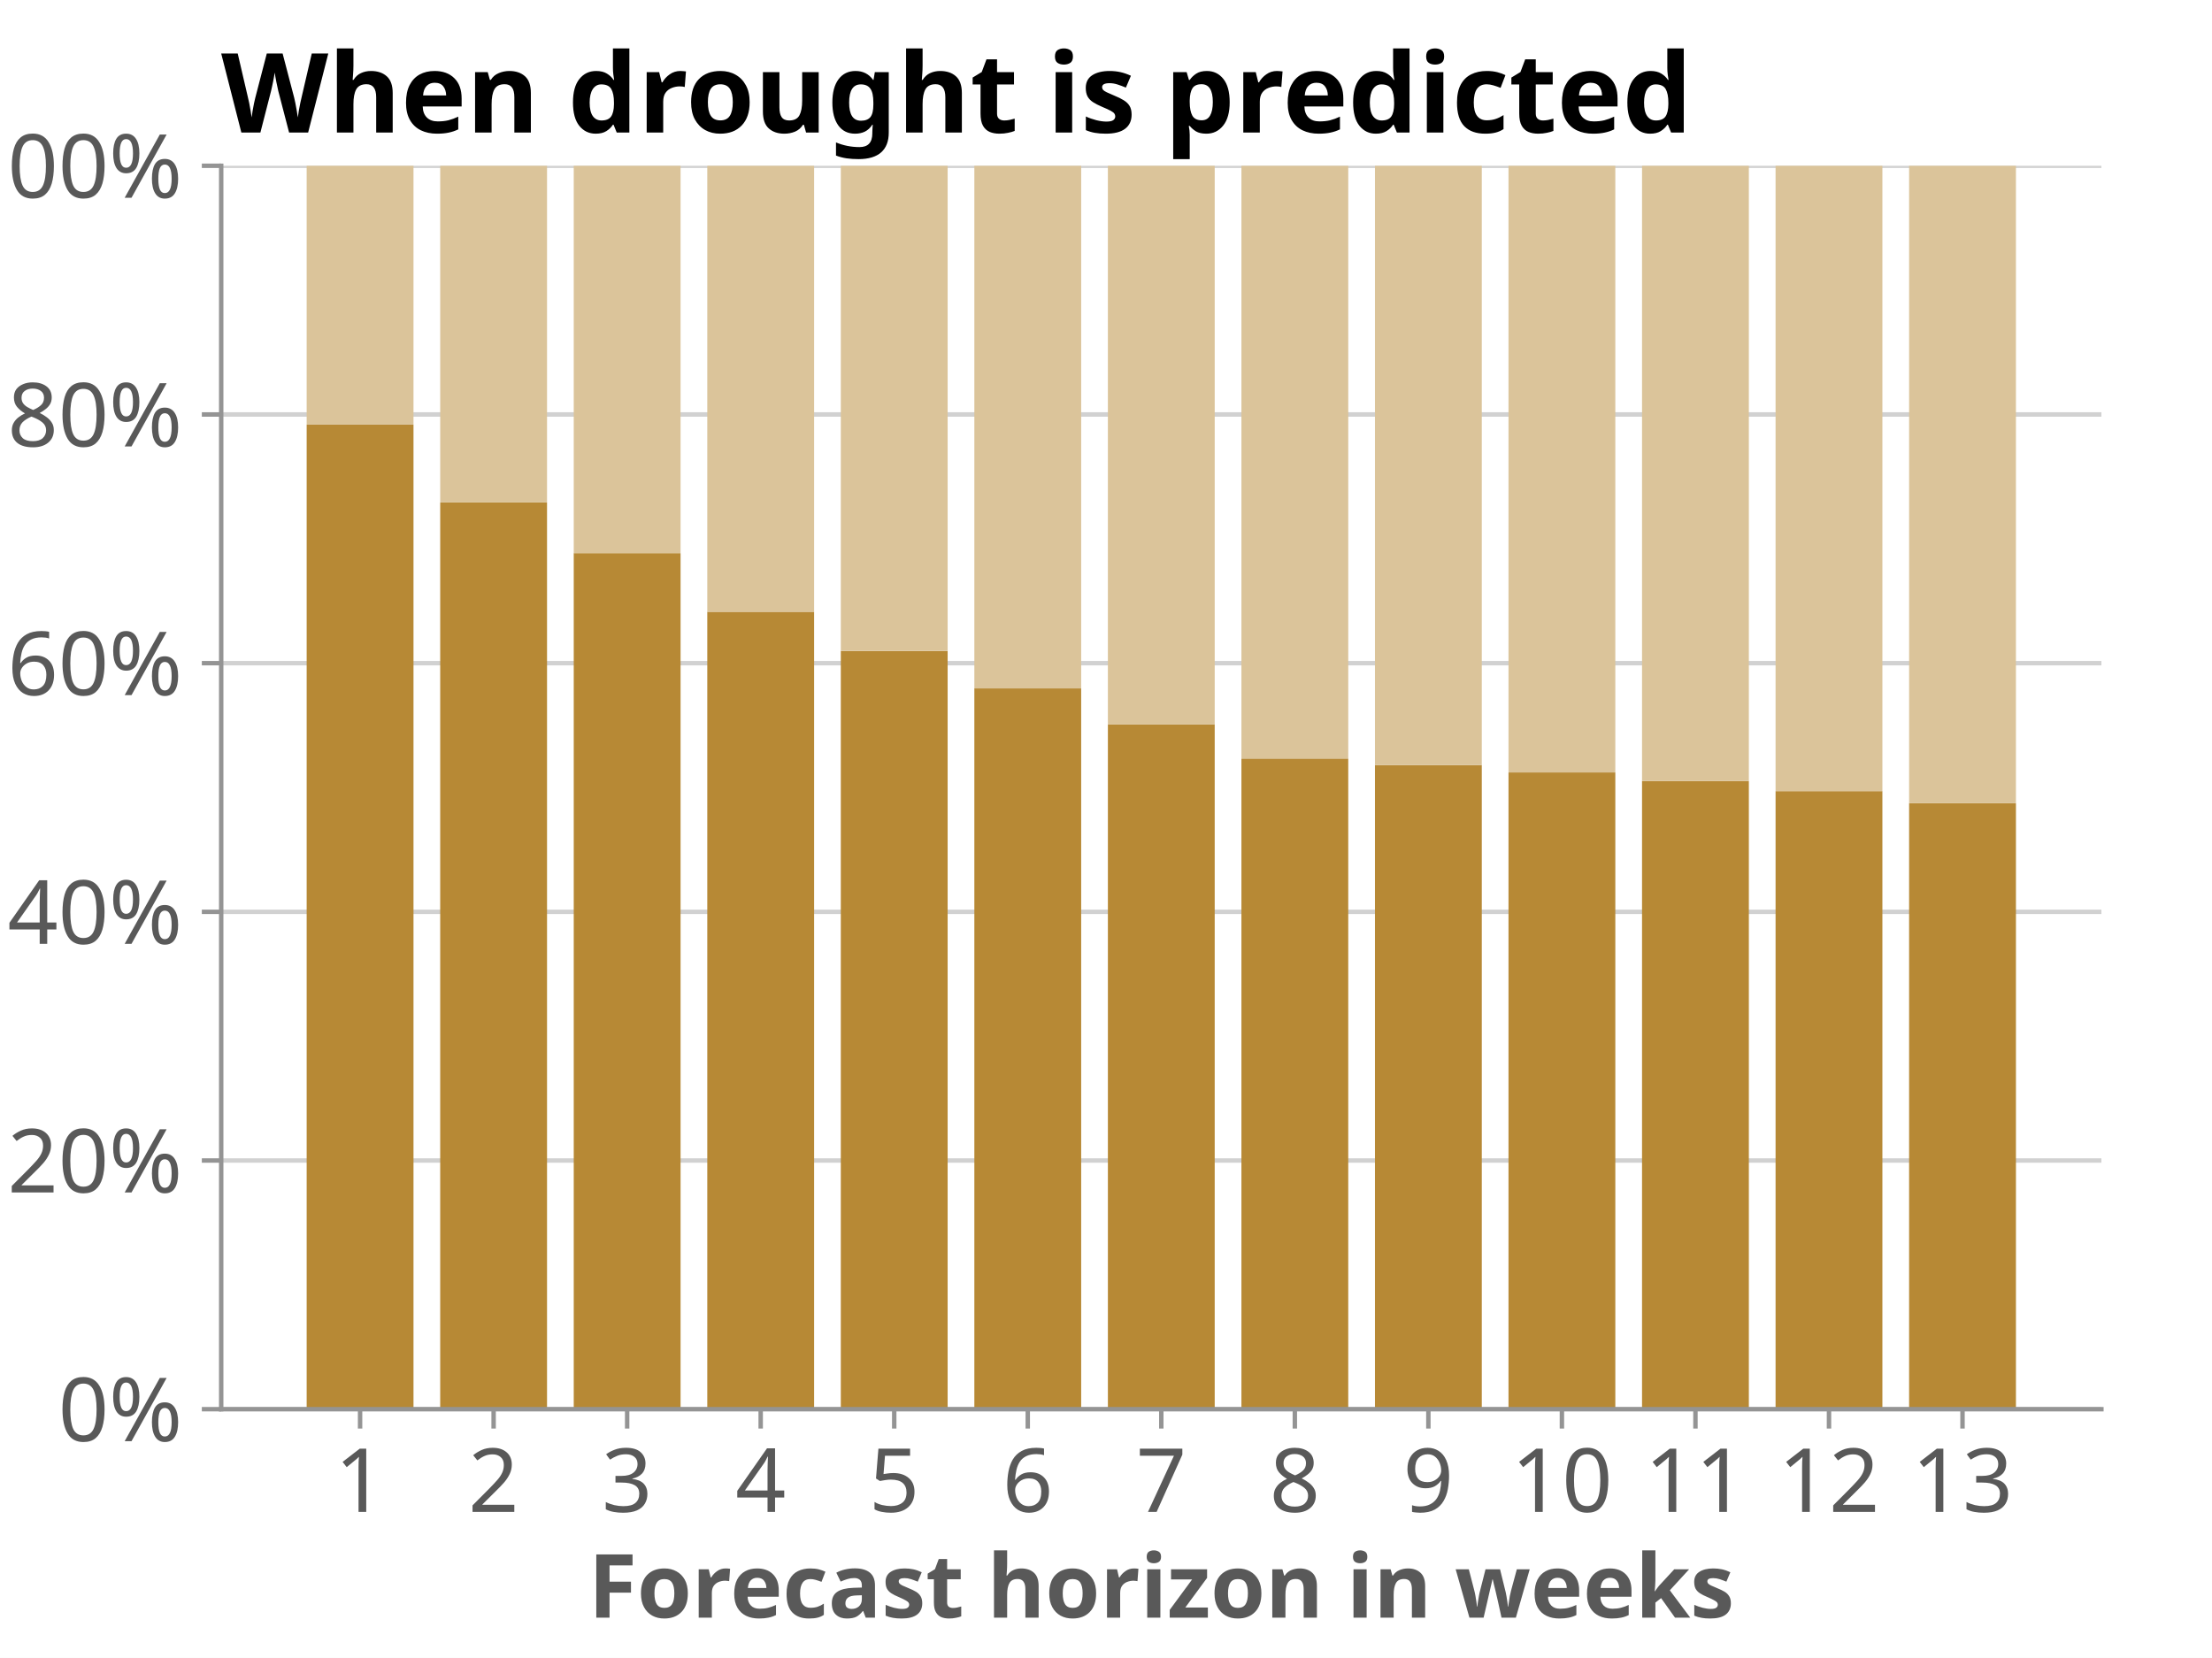
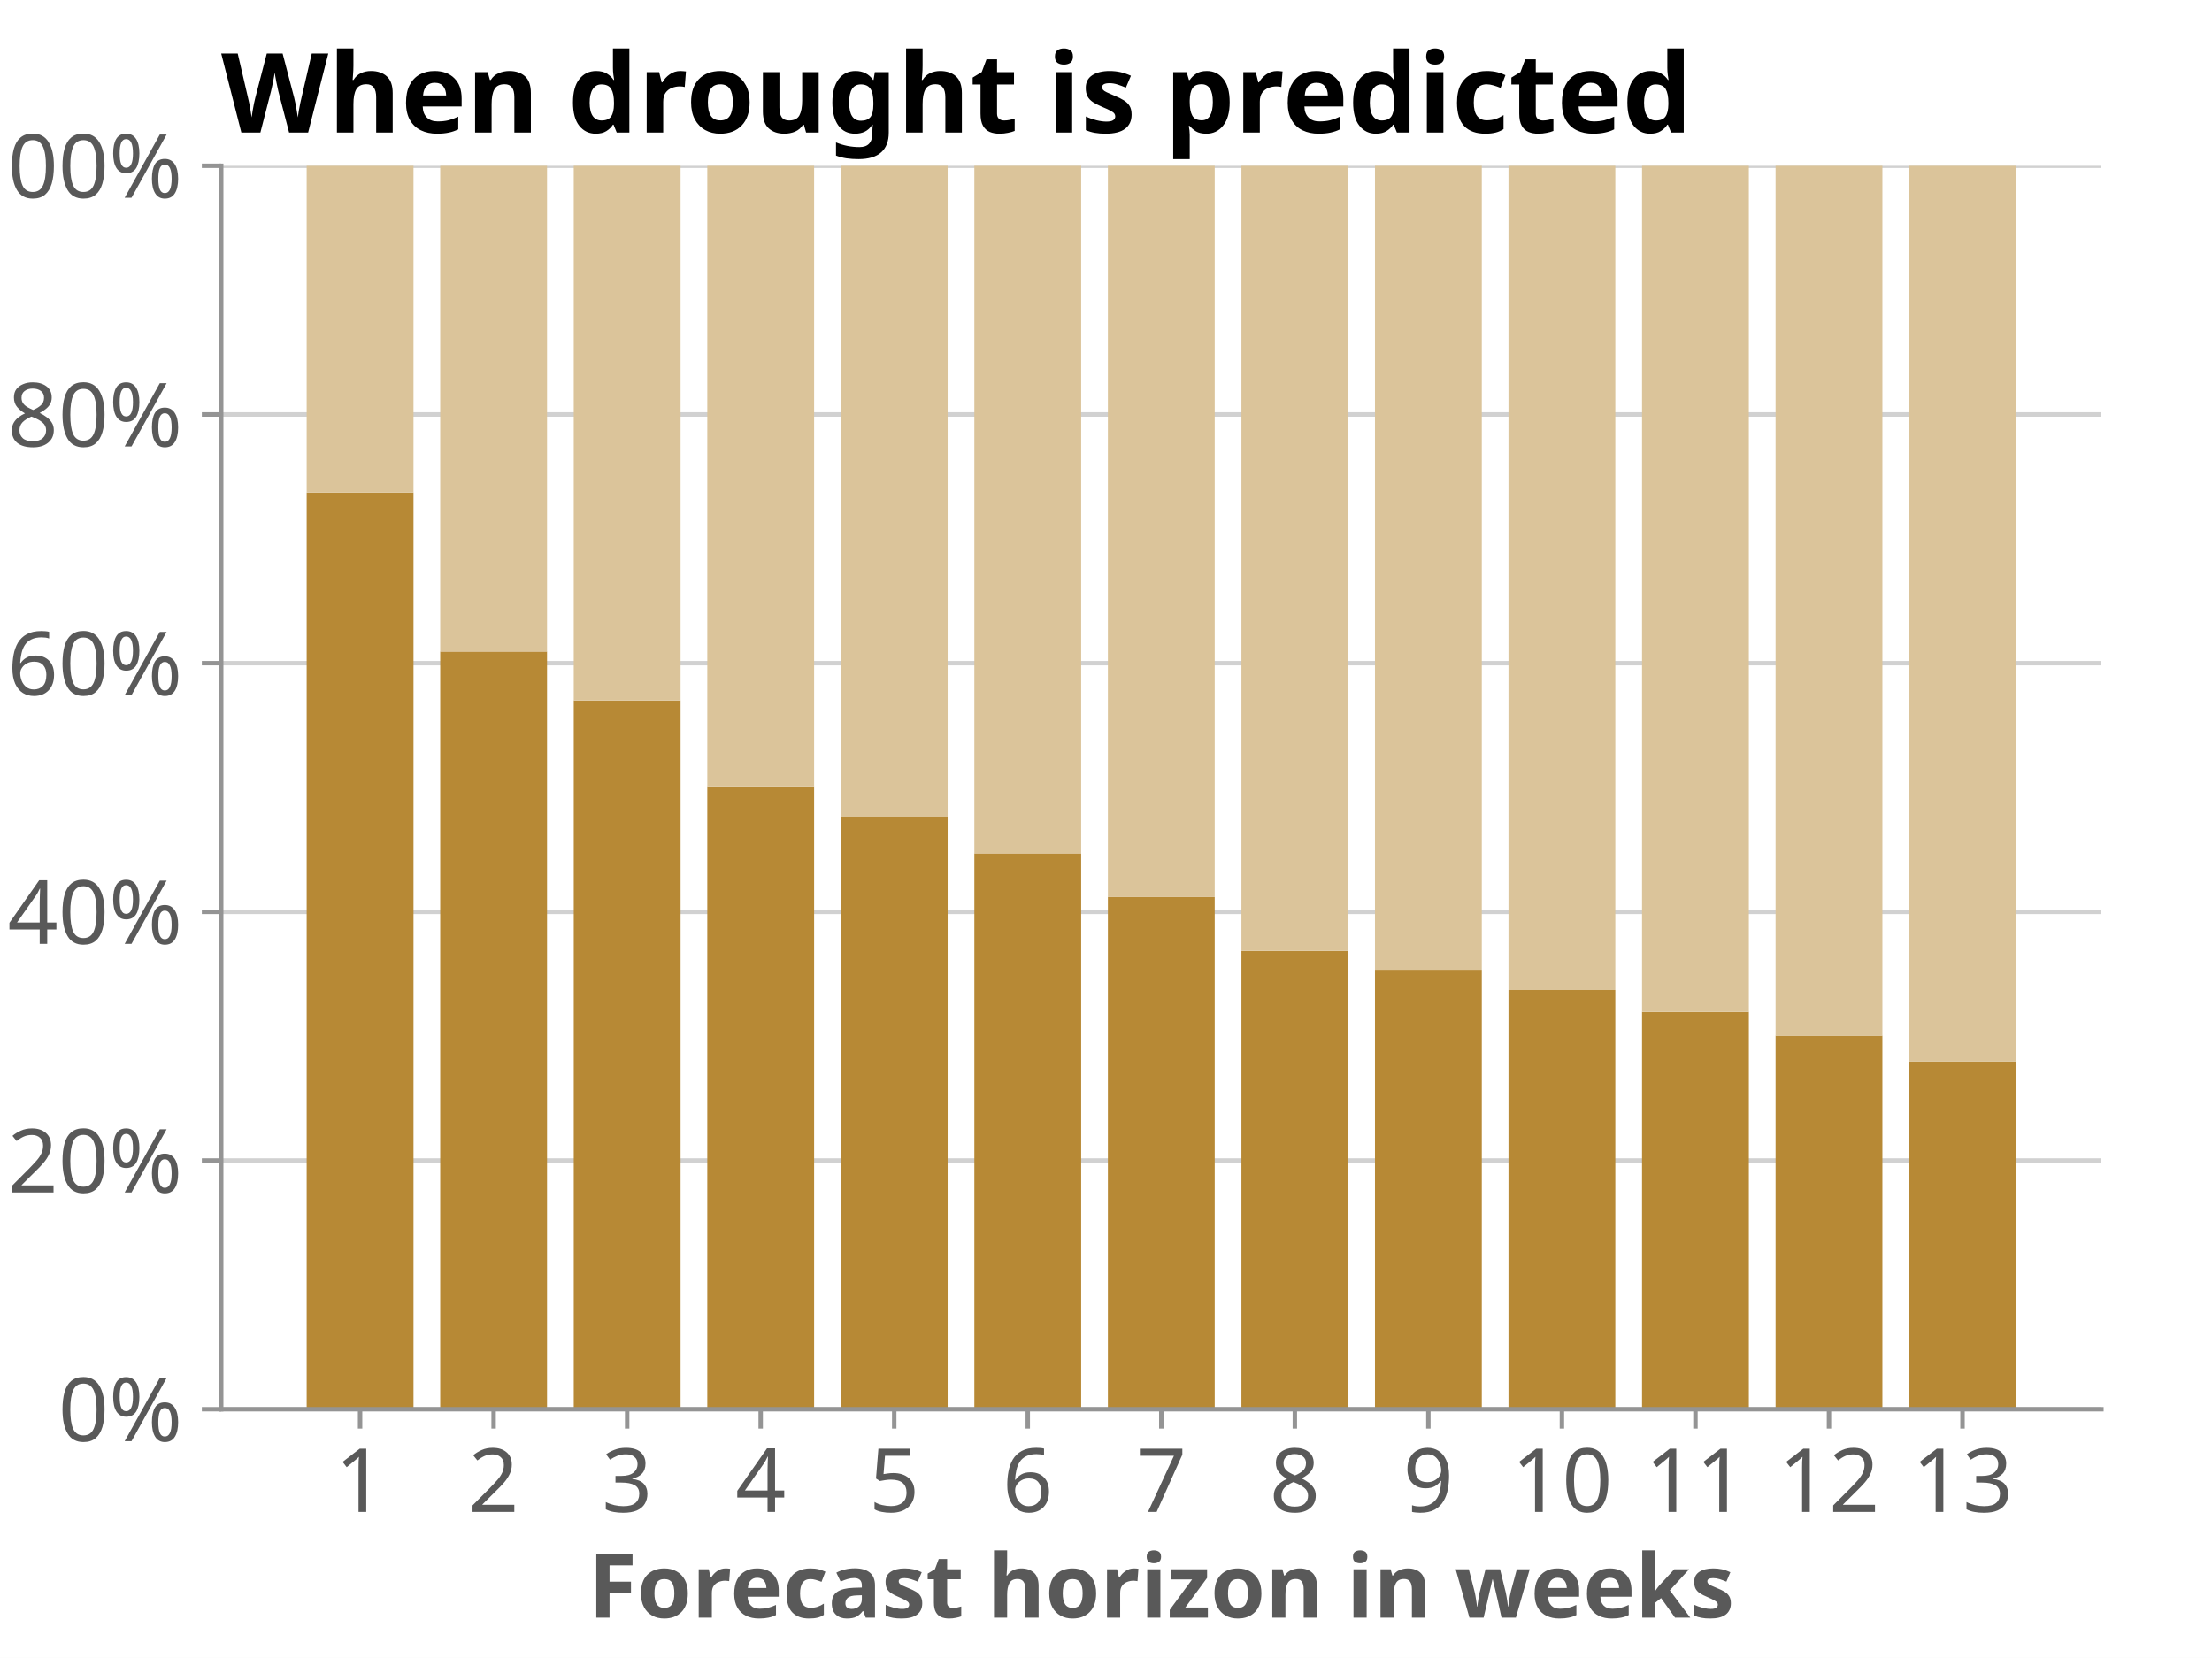
<svg xmlns="http://www.w3.org/2000/svg" xmlns:xlink="http://www.w3.org/1999/xlink" width="399.6px" height="299.52px" viewBox="0 0 399.6 299.52" version="1.1">
  <defs>
    <style type="text/css">*{stroke-linejoin: round; stroke-linecap: butt}</style>
  </defs>
  <g id="figure-forecast_truefalse_summary-yd">
    <g id="patch_1">
      <path d="M 0 299.52  L 399.6 299.52  L 399.6 0  L 0 0  z " style="fill: #ffffff" />
    </g>
    <g id="axis-forecast_truefalse_summary-yd">
      <g id="patch_2">
        <path d="M 39.96 254.592  L 379.62 254.592  L 379.62 29.952  L 39.96 29.952  z " style="fill: #ffffff" />
      </g>
      <g id="matplotlib.axis_1">
        <g id="xtick_1">
          <g id="line2d_1">
            <defs>
-               <path id="m1c7489df50" d="M 0 0  L 0 3.5  " style="stroke: #949494; stroke-width: 0.8" />
+               <path id="m234bac9515" d="M 0 0  L 0 3.5  " style="stroke: #949494; stroke-width: 0.8" />
            </defs>
            <g>
-               <use xlink:href="#m1c7489df50" x="65.049" y="254.592" style="fill: #949494; stroke: #949494; stroke-width: 0.8" />
+               <use xlink:href="#m234bac9515" x="65.049" y="254.592" style="fill: #949494; stroke: #949494; stroke-width: 0.8" />
            </g>
          </g>
          <g id="text_1">
            <text style="font-weight: 300; font-size: 16px; font-family: 'Source Sans 3', sans-serif; text-anchor: middle; fill: #595959" x="65.049" y="273.144" transform="rotate(-0 65.04852 273.1445)">1</text>
          </g>
        </g>
        <g id="xtick_2">
          <g id="line2d_2">
            <g>
-               <use xlink:href="#m1c7489df50" x="89.172" y="254.592" style="fill: #949494; stroke: #949494; stroke-width: 0.8" />
+               <use xlink:href="#m234bac9515" x="89.172" y="254.592" style="fill: #949494; stroke: #949494; stroke-width: 0.8" />
            </g>
          </g>
          <g id="text_2">
            <text style="font-weight: 300; font-size: 16px; font-family: 'Source Sans 3', sans-serif; text-anchor: middle; fill: #595959" x="89.172" y="273.144" transform="rotate(-0 89.1721 273.1445)">2</text>
          </g>
        </g>
        <g id="xtick_3">
          <g id="line2d_3">
            <g>
-               <use xlink:href="#m1c7489df50" x="113.296" y="254.592" style="fill: #949494; stroke: #949494; stroke-width: 0.8" />
+               <use xlink:href="#m234bac9515" x="113.296" y="254.592" style="fill: #949494; stroke: #949494; stroke-width: 0.8" />
            </g>
          </g>
          <g id="text_3">
            <text style="font-weight: 300; font-size: 16px; font-family: 'Source Sans 3', sans-serif; text-anchor: middle; fill: #595959" x="113.296" y="273.144" transform="rotate(-0 113.2957 273.1445)">3</text>
          </g>
        </g>
        <g id="xtick_4">
          <g id="line2d_4">
            <g>
-               <use xlink:href="#m1c7489df50" x="137.419" y="254.592" style="fill: #949494; stroke: #949494; stroke-width: 0.8" />
+               <use xlink:href="#m234bac9515" x="137.419" y="254.592" style="fill: #949494; stroke: #949494; stroke-width: 0.8" />
            </g>
          </g>
          <g id="text_4">
            <text style="font-weight: 300; font-size: 16px; font-family: 'Source Sans 3', sans-serif; text-anchor: middle; fill: #595959" x="137.419" y="273.144" transform="rotate(-0 137.4193 273.1445)">4</text>
          </g>
        </g>
        <g id="xtick_5">
          <g id="line2d_5">
            <g>
-               <use xlink:href="#m1c7489df50" x="161.543" y="254.592" style="fill: #949494; stroke: #949494; stroke-width: 0.8" />
+               <use xlink:href="#m234bac9515" x="161.543" y="254.592" style="fill: #949494; stroke: #949494; stroke-width: 0.8" />
            </g>
          </g>
          <g id="text_5">
            <text style="font-weight: 300; font-size: 16px; font-family: 'Source Sans 3', sans-serif; text-anchor: middle; fill: #595959" x="161.543" y="273.144" transform="rotate(-0 161.5428 273.1445)">5</text>
          </g>
        </g>
        <g id="xtick_6">
          <g id="line2d_6">
            <g>
-               <use xlink:href="#m1c7489df50" x="185.666" y="254.592" style="fill: #949494; stroke: #949494; stroke-width: 0.8" />
+               <use xlink:href="#m234bac9515" x="185.666" y="254.592" style="fill: #949494; stroke: #949494; stroke-width: 0.8" />
            </g>
          </g>
          <g id="text_6">
            <text style="font-weight: 300; font-size: 16px; font-family: 'Source Sans 3', sans-serif; text-anchor: middle; fill: #595959" x="185.666" y="273.144" transform="rotate(-0 185.6664 273.1445)">6</text>
          </g>
        </g>
        <g id="xtick_7">
          <g id="line2d_7">
            <g>
-               <use xlink:href="#m1c7489df50" x="209.79" y="254.592" style="fill: #949494; stroke: #949494; stroke-width: 0.8" />
+               <use xlink:href="#m234bac9515" x="209.79" y="254.592" style="fill: #949494; stroke: #949494; stroke-width: 0.8" />
            </g>
          </g>
          <g id="text_7">
            <text style="font-weight: 300; font-size: 16px; font-family: 'Source Sans 3', sans-serif; text-anchor: middle; fill: #595959" x="209.79" y="273.144" transform="rotate(-0 209.79 273.1445)">7</text>
          </g>
        </g>
        <g id="xtick_8">
          <g id="line2d_8">
            <g>
-               <use xlink:href="#m1c7489df50" x="233.914" y="254.592" style="fill: #949494; stroke: #949494; stroke-width: 0.8" />
+               <use xlink:href="#m234bac9515" x="233.914" y="254.592" style="fill: #949494; stroke: #949494; stroke-width: 0.8" />
            </g>
          </g>
          <g id="text_8">
            <text style="font-weight: 300; font-size: 16px; font-family: 'Source Sans 3', sans-serif; text-anchor: middle; fill: #595959" x="233.914" y="273.144" transform="rotate(-0 233.9136 273.1445)">8</text>
          </g>
        </g>
        <g id="xtick_9">
          <g id="line2d_9">
            <g>
-               <use xlink:href="#m1c7489df50" x="258.037" y="254.592" style="fill: #949494; stroke: #949494; stroke-width: 0.8" />
+               <use xlink:href="#m234bac9515" x="258.037" y="254.592" style="fill: #949494; stroke: #949494; stroke-width: 0.8" />
            </g>
          </g>
          <g id="text_9">
            <text style="font-weight: 300; font-size: 16px; font-family: 'Source Sans 3', sans-serif; text-anchor: middle; fill: #595959" x="258.037" y="273.144" transform="rotate(-0 258.0372 273.1445)">9</text>
          </g>
        </g>
        <g id="xtick_10">
          <g id="line2d_10">
            <g>
-               <use xlink:href="#m1c7489df50" x="282.161" y="254.592" style="fill: #949494; stroke: #949494; stroke-width: 0.8" />
+               <use xlink:href="#m234bac9515" x="282.161" y="254.592" style="fill: #949494; stroke: #949494; stroke-width: 0.8" />
            </g>
          </g>
          <g id="text_10">
            <text style="font-weight: 300; font-size: 16px; font-family: 'Source Sans 3', sans-serif; text-anchor: middle; fill: #595959" x="282.161" y="273.144" transform="rotate(-0 282.1607 273.1445)">10</text>
          </g>
        </g>
        <g id="xtick_11">
          <g id="line2d_11">
            <g>
-               <use xlink:href="#m1c7489df50" x="306.284" y="254.592" style="fill: #949494; stroke: #949494; stroke-width: 0.8" />
+               <use xlink:href="#m234bac9515" x="306.284" y="254.592" style="fill: #949494; stroke: #949494; stroke-width: 0.8" />
            </g>
          </g>
          <g id="text_11">
            <text style="font-weight: 300; font-size: 16px; font-family: 'Source Sans 3', sans-serif; text-anchor: middle; fill: #595959" x="306.284" y="273.144" transform="rotate(-0 306.2843 273.1445)">11</text>
          </g>
        </g>
        <g id="xtick_12">
          <g id="line2d_12">
            <g>
-               <use xlink:href="#m1c7489df50" x="330.408" y="254.592" style="fill: #949494; stroke: #949494; stroke-width: 0.8" />
+               <use xlink:href="#m234bac9515" x="330.408" y="254.592" style="fill: #949494; stroke: #949494; stroke-width: 0.8" />
            </g>
          </g>
          <g id="text_12">
            <text style="font-weight: 300; font-size: 16px; font-family: 'Source Sans 3', sans-serif; text-anchor: middle; fill: #595959" x="330.408" y="273.144" transform="rotate(-0 330.4079 273.1445)">12</text>
          </g>
        </g>
        <g id="xtick_13">
          <g id="line2d_13">
            <g>
-               <use xlink:href="#m1c7489df50" x="354.531" y="254.592" style="fill: #949494; stroke: #949494; stroke-width: 0.8" />
+               <use xlink:href="#m234bac9515" x="354.531" y="254.592" style="fill: #949494; stroke: #949494; stroke-width: 0.8" />
            </g>
          </g>
          <g id="text_13">
            <text style="font-weight: 300; font-size: 16px; font-family: 'Source Sans 3', sans-serif; text-anchor: middle; fill: #595959" x="354.531" y="273.144" transform="rotate(-0 354.5315 273.1445)">13</text>
          </g>
        </g>
        <g id="text_14">
          <text style="font-weight: 600; font-size: 16px; font-family: 'Source Sans 3', sans-serif; text-anchor: middle; fill: #595959" x="209.79" y="292.25" transform="rotate(-0 209.79 292.2495)">Forecast horizon in weeks</text>
        </g>
      </g>
      <g id="matplotlib.axis_2">
        <g id="ytick_1">
          <g id="line2d_14">
-             <path d="M 39.96 254.592  L 379.62 254.592  " clip-path="url(#p7ad79c8012)" style="fill: none; stroke: #d1d1d1; stroke-width: 0.8; stroke-linecap: square" />
+             <path d="M 39.96 254.592  L 379.62 254.592  " clip-path="url(#p92af7f5499)" style="fill: none; stroke: #d1d1d1; stroke-width: 0.8; stroke-linecap: square" />
          </g>
          <g id="line2d_15">
            <defs>
-               <path id="m4a73ee53fa" d="M 0 0  L -3.5 0  " style="stroke: #949494; stroke-width: 0.8" />
+               <path id="m27cdcd1211" d="M 0 0  L -3.5 0  " style="stroke: #949494; stroke-width: 0.8" />
            </defs>
            <g>
-               <use xlink:href="#m4a73ee53fa" x="39.96" y="254.592" style="fill: #949494; stroke: #949494; stroke-width: 0.8" />
+               <use xlink:href="#m27cdcd1211" x="39.96" y="254.592" style="fill: #949494; stroke: #949494; stroke-width: 0.8" />
            </g>
          </g>
          <g id="text_15">
            <text style="font-weight: 300; font-size: 16px; font-family: 'Source Sans 3', sans-serif; text-anchor: end; fill: #595959" x="32.96" y="260.368" transform="rotate(-0 32.96 260.3682)">0%</text>
          </g>
        </g>
        <g id="ytick_2">
          <g id="line2d_16">
-             <path d="M 39.96 209.664  L 379.62 209.664  " clip-path="url(#p7ad79c8012)" style="fill: none; stroke: #d1d1d1; stroke-width: 0.8; stroke-linecap: square" />
+             <path d="M 39.96 209.664  L 379.62 209.664  " clip-path="url(#p92af7f5499)" style="fill: none; stroke: #d1d1d1; stroke-width: 0.8; stroke-linecap: square" />
          </g>
          <g id="line2d_17">
            <g>
-               <use xlink:href="#m4a73ee53fa" x="39.96" y="209.664" style="fill: #949494; stroke: #949494; stroke-width: 0.8" />
+               <use xlink:href="#m27cdcd1211" x="39.96" y="209.664" style="fill: #949494; stroke: #949494; stroke-width: 0.8" />
            </g>
          </g>
          <g id="text_16">
            <text style="font-weight: 300; font-size: 16px; font-family: 'Source Sans 3', sans-serif; text-anchor: end; fill: #595959" x="32.96" y="215.44" transform="rotate(-0 32.96 215.4402)">20%</text>
          </g>
        </g>
        <g id="ytick_3">
          <g id="line2d_18">
-             <path d="M 39.96 164.736  L 379.62 164.736  " clip-path="url(#p7ad79c8012)" style="fill: none; stroke: #d1d1d1; stroke-width: 0.8; stroke-linecap: square" />
+             <path d="M 39.96 164.736  L 379.62 164.736  " clip-path="url(#p92af7f5499)" style="fill: none; stroke: #d1d1d1; stroke-width: 0.8; stroke-linecap: square" />
          </g>
          <g id="line2d_19">
            <g>
-               <use xlink:href="#m4a73ee53fa" x="39.96" y="164.736" style="fill: #949494; stroke: #949494; stroke-width: 0.8" />
+               <use xlink:href="#m27cdcd1211" x="39.96" y="164.736" style="fill: #949494; stroke: #949494; stroke-width: 0.8" />
            </g>
          </g>
          <g id="text_17">
            <text style="font-weight: 300; font-size: 16px; font-family: 'Source Sans 3', sans-serif; text-anchor: end; fill: #595959" x="32.96" y="170.512" transform="rotate(-0 32.96 170.5122)">40%</text>
          </g>
        </g>
        <g id="ytick_4">
          <g id="line2d_20">
-             <path d="M 39.96 119.808  L 379.62 119.808  " clip-path="url(#p7ad79c8012)" style="fill: none; stroke: #d1d1d1; stroke-width: 0.8; stroke-linecap: square" />
+             <path d="M 39.96 119.808  L 379.62 119.808  " clip-path="url(#p92af7f5499)" style="fill: none; stroke: #d1d1d1; stroke-width: 0.8; stroke-linecap: square" />
          </g>
          <g id="line2d_21">
            <g>
-               <use xlink:href="#m4a73ee53fa" x="39.96" y="119.808" style="fill: #949494; stroke: #949494; stroke-width: 0.8" />
+               <use xlink:href="#m27cdcd1211" x="39.96" y="119.808" style="fill: #949494; stroke: #949494; stroke-width: 0.8" />
            </g>
          </g>
          <g id="text_18">
            <text style="font-weight: 300; font-size: 16px; font-family: 'Source Sans 3', sans-serif; text-anchor: end; fill: #595959" x="32.96" y="125.584" transform="rotate(-0 32.96 125.5842)">60%</text>
          </g>
        </g>
        <g id="ytick_5">
          <g id="line2d_22">
-             <path d="M 39.96 74.88  L 379.62 74.88  " clip-path="url(#p7ad79c8012)" style="fill: none; stroke: #d1d1d1; stroke-width: 0.8; stroke-linecap: square" />
+             <path d="M 39.96 74.88  L 379.62 74.88  " clip-path="url(#p92af7f5499)" style="fill: none; stroke: #d1d1d1; stroke-width: 0.8; stroke-linecap: square" />
          </g>
          <g id="line2d_23">
            <g>
-               <use xlink:href="#m4a73ee53fa" x="39.96" y="74.88" style="fill: #949494; stroke: #949494; stroke-width: 0.8" />
+               <use xlink:href="#m27cdcd1211" x="39.96" y="74.88" style="fill: #949494; stroke: #949494; stroke-width: 0.8" />
            </g>
          </g>
          <g id="text_19">
            <text style="font-weight: 300; font-size: 16px; font-family: 'Source Sans 3', sans-serif; text-anchor: end; fill: #595959" x="32.96" y="80.656" transform="rotate(-0 32.96 80.65625)">80%</text>
          </g>
        </g>
        <g id="ytick_6">
          <g id="line2d_24">
-             <path d="M 39.96 29.952  L 379.62 29.952  " clip-path="url(#p7ad79c8012)" style="fill: none; stroke: #d1d1d1; stroke-width: 0.8; stroke-linecap: square" />
+             <path d="M 39.96 29.952  L 379.62 29.952  " clip-path="url(#p92af7f5499)" style="fill: none; stroke: #d1d1d1; stroke-width: 0.8; stroke-linecap: square" />
          </g>
          <g id="line2d_25">
            <g>
-               <use xlink:href="#m4a73ee53fa" x="39.96" y="29.952" style="fill: #949494; stroke: #949494; stroke-width: 0.8" />
+               <use xlink:href="#m27cdcd1211" x="39.96" y="29.952" style="fill: #949494; stroke: #949494; stroke-width: 0.8" />
            </g>
          </g>
          <g id="text_20">
            <text style="font-weight: 300; font-size: 16px; font-family: 'Source Sans 3', sans-serif; text-anchor: end; fill: #595959" x="32.96" y="35.728" transform="rotate(-0 32.96 35.72825)">100%</text>
          </g>
        </g>
      </g>
      <g id="FillBetweenPolyCollection_1">
-         <path d="M 55.399 254.592  L 55.399 76.711  L 74.698 76.711  L 74.698 254.592  L 74.698 254.592  L 55.399 254.592  z " clip-path="url(#p7ad79c8012)" style="fill: #b78935" />
+         <path d="M 55.399 254.592  L 55.399 88.999  L 74.698 88.999  L 74.698 254.592  L 74.698 254.592  L 55.399 254.592  z " clip-path="url(#p92af7f5499)" style="fill: #b78935" />
      </g>
      <g id="FillBetweenPolyCollection_2">
-         <path d="M 55.399 29.952  L 55.399 76.711  L 74.698 76.711  L 74.698 29.952  L 74.698 29.952  L 55.399 29.952  z " clip-path="url(#p7ad79c8012)" style="fill: #dbc49a" />
+         <path d="M 55.399 29.952  L 55.399 88.999  L 74.698 88.999  L 74.698 29.952  L 74.698 29.952  L 55.399 29.952  z " clip-path="url(#p92af7f5499)" style="fill: #dbc49a" />
      </g>
      <g id="FillBetweenPolyCollection_3">
-         <path d="M 79.523 254.592  L 79.523 90.766  L 98.822 90.766  L 98.822 254.592  L 98.822 254.592  L 79.523 254.592  z " clip-path="url(#p7ad79c8012)" style="fill: #b78935" />
+         <path d="M 79.523 254.592  L 79.523 117.708  L 98.822 117.708  L 98.822 254.592  L 98.822 254.592  L 79.523 254.592  z " clip-path="url(#p92af7f5499)" style="fill: #b78935" />
      </g>
      <g id="FillBetweenPolyCollection_4">
-         <path d="M 79.523 29.952  L 79.523 90.766  L 98.822 90.766  L 98.822 29.952  L 98.822 29.952  L 79.523 29.952  z " clip-path="url(#p7ad79c8012)" style="fill: #dbc49a" />
+         <path d="M 79.523 29.952  L 79.523 117.708  L 98.822 117.708  L 98.822 29.952  L 98.822 29.952  L 79.523 29.952  z " clip-path="url(#p92af7f5499)" style="fill: #dbc49a" />
      </g>
      <g id="FillBetweenPolyCollection_5">
-         <path d="M 103.646 254.592  L 103.646 99.932  L 122.945 99.932  L 122.945 254.592  L 122.945 254.592  L 103.646 254.592  z " clip-path="url(#p7ad79c8012)" style="fill: #b78935" />
+         <path d="M 103.646 254.592  L 103.646 126.543  L 122.945 126.543  L 122.945 254.592  L 122.945 254.592  L 103.646 254.592  z " clip-path="url(#p92af7f5499)" style="fill: #b78935" />
      </g>
      <g id="FillBetweenPolyCollection_6">
-         <path d="M 103.646 29.952  L 103.646 99.932  L 122.945 99.932  L 122.945 29.952  L 122.945 29.952  L 103.646 29.952  z " clip-path="url(#p7ad79c8012)" style="fill: #dbc49a" />
+         <path d="M 103.646 29.952  L 103.646 126.543  L 122.945 126.543  L 122.945 29.952  L 122.945 29.952  L 103.646 29.952  z " clip-path="url(#p92af7f5499)" style="fill: #dbc49a" />
      </g>
      <g id="FillBetweenPolyCollection_7">
-         <path d="M 127.77 254.592  L 127.77 110.526  L 147.069 110.526  L 147.069 254.592  L 147.069 254.592  L 127.77 254.592  z " clip-path="url(#p7ad79c8012)" style="fill: #b78935" />
+         <path d="M 127.77 254.592  L 127.77 142.049  L 147.069 142.049  L 147.069 254.592  L 147.069 254.592  L 127.77 254.592  z " clip-path="url(#p92af7f5499)" style="fill: #b78935" />
      </g>
      <g id="FillBetweenPolyCollection_8">
-         <path d="M 127.77 29.952  L 127.77 110.526  L 147.069 110.526  L 147.069 29.952  L 147.069 29.952  L 127.77 29.952  z " clip-path="url(#p7ad79c8012)" style="fill: #dbc49a" />
+         <path d="M 127.77 29.952  L 127.77 142.049  L 147.069 142.049  L 147.069 29.952  L 147.069 29.952  L 127.77 29.952  z " clip-path="url(#p92af7f5499)" style="fill: #dbc49a" />
      </g>
      <g id="FillBetweenPolyCollection_9">
-         <path d="M 151.893 254.592  L 151.893 117.605  L 171.192 117.605  L 171.192 254.592  L 171.192 254.592  L 151.893 254.592  z " clip-path="url(#p7ad79c8012)" style="fill: #b78935" />
+         <path d="M 151.893 254.592  L 151.893 147.587  L 171.192 147.587  L 171.192 254.592  L 171.192 254.592  L 151.893 254.592  z " clip-path="url(#p92af7f5499)" style="fill: #b78935" />
      </g>
      <g id="FillBetweenPolyCollection_10">
-         <path d="M 151.893 29.952  L 151.893 117.605  L 171.192 117.605  L 171.192 29.952  L 171.192 29.952  L 151.893 29.952  z " clip-path="url(#p7ad79c8012)" style="fill: #dbc49a" />
+         <path d="M 151.893 29.952  L 151.893 147.587  L 171.192 147.587  L 171.192 29.952  L 171.192 29.952  L 151.893 29.952  z " clip-path="url(#p92af7f5499)" style="fill: #dbc49a" />
      </g>
      <g id="FillBetweenPolyCollection_11">
-         <path d="M 176.017 254.592  L 176.017 124.369  L 195.316 124.369  L 195.316 254.592  L 195.316 254.592  L 176.017 254.592  z " clip-path="url(#p7ad79c8012)" style="fill: #b78935" />
+         <path d="M 176.017 254.592  L 176.017 154.155  L 195.316 154.155  L 195.316 254.592  L 195.316 254.592  L 176.017 254.592  z " clip-path="url(#p92af7f5499)" style="fill: #b78935" />
      </g>
      <g id="FillBetweenPolyCollection_12">
-         <path d="M 176.017 29.952  L 176.017 124.369  L 195.316 124.369  L 195.316 29.952  L 195.316 29.952  L 176.017 29.952  z " clip-path="url(#p7ad79c8012)" style="fill: #dbc49a" />
+         <path d="M 176.017 29.952  L 176.017 154.155  L 195.316 154.155  L 195.316 29.952  L 195.316 29.952  L 176.017 29.952  z " clip-path="url(#p92af7f5499)" style="fill: #dbc49a" />
      </g>
      <g id="FillBetweenPolyCollection_13">
-         <path d="M 200.141 254.592  L 200.141 130.84  L 219.439 130.84  L 219.439 254.592  L 219.439 254.592  L 200.141 254.592  z " clip-path="url(#p7ad79c8012)" style="fill: #b78935" />
+         <path d="M 200.141 254.592  L 200.141 162.068  L 219.439 162.068  L 219.439 254.592  L 219.439 254.592  L 200.141 254.592  z " clip-path="url(#p92af7f5499)" style="fill: #b78935" />
      </g>
      <g id="FillBetweenPolyCollection_14">
-         <path d="M 200.141 29.952  L 200.141 130.84  L 219.439 130.84  L 219.439 29.952  L 219.439 29.952  L 200.141 29.952  z " clip-path="url(#p7ad79c8012)" style="fill: #dbc49a" />
+         <path d="M 200.141 29.952  L 200.141 162.068  L 219.439 162.068  L 219.439 29.952  L 219.439 29.952  L 200.141 29.952  z " clip-path="url(#p92af7f5499)" style="fill: #dbc49a" />
      </g>
      <g id="FillBetweenPolyCollection_15">
-         <path d="M 224.264 254.592  L 224.264 137.036  L 243.563 137.036  L 243.563 254.592  L 243.563 254.592  L 224.264 254.592  z " clip-path="url(#p7ad79c8012)" style="fill: #b78935" />
+         <path d="M 224.264 254.592  L 224.264 171.786  L 243.563 171.786  L 243.563 254.592  L 243.563 254.592  L 224.264 254.592  z " clip-path="url(#p92af7f5499)" style="fill: #b78935" />
      </g>
      <g id="FillBetweenPolyCollection_16">
-         <path d="M 224.264 29.952  L 224.264 137.036  L 243.563 137.036  L 243.563 29.952  L 243.563 29.952  L 224.264 29.952  z " clip-path="url(#p7ad79c8012)" style="fill: #dbc49a" />
+         <path d="M 224.264 29.952  L 224.264 171.786  L 243.563 171.786  L 243.563 29.952  L 243.563 29.952  L 224.264 29.952  z " clip-path="url(#p92af7f5499)" style="fill: #dbc49a" />
      </g>
      <g id="FillBetweenPolyCollection_17">
-         <path d="M 248.388 254.592  L 248.388 138.204  L 267.687 138.204  L 267.687 254.592  L 267.687 254.592  L 248.388 254.592  z " clip-path="url(#p7ad79c8012)" style="fill: #b78935" />
+         <path d="M 248.388 254.592  L 248.388 175.193  L 267.687 175.193  L 267.687 254.592  L 267.687 254.592  L 248.388 254.592  z " clip-path="url(#p92af7f5499)" style="fill: #b78935" />
      </g>
      <g id="FillBetweenPolyCollection_18">
-         <path d="M 248.388 29.952  L 248.388 138.204  L 267.687 138.204  L 267.687 29.952  L 267.687 29.952  L 248.388 29.952  z " clip-path="url(#p7ad79c8012)" style="fill: #dbc49a" />
+         <path d="M 248.388 29.952  L 248.388 175.193  L 267.687 175.193  L 267.687 29.952  L 267.687 29.952  L 248.388 29.952  z " clip-path="url(#p92af7f5499)" style="fill: #dbc49a" />
      </g>
      <g id="FillBetweenPolyCollection_19">
-         <path d="M 272.511 254.592  L 272.511 139.546  L 291.81 139.546  L 291.81 254.592  L 291.81 254.592  L 272.511 254.592  z " clip-path="url(#p7ad79c8012)" style="fill: #b78935" />
+         <path d="M 272.511 254.592  L 272.511 178.859  L 291.81 178.859  L 291.81 254.592  L 291.81 254.592  L 272.511 254.592  z " clip-path="url(#p92af7f5499)" style="fill: #b78935" />
      </g>
      <g id="FillBetweenPolyCollection_20">
-         <path d="M 272.511 29.952  L 272.511 139.546  L 291.81 139.546  L 291.81 29.952  L 291.81 29.952  L 272.511 29.952  z " clip-path="url(#p7ad79c8012)" style="fill: #dbc49a" />
+         <path d="M 272.511 29.952  L 272.511 178.859  L 291.81 178.859  L 291.81 29.952  L 291.81 29.952  L 272.511 29.952  z " clip-path="url(#p92af7f5499)" style="fill: #dbc49a" />
      </g>
      <g id="FillBetweenPolyCollection_21">
-         <path d="M 296.635 254.592  L 296.635 141.104  L 315.934 141.104  L 315.934 254.592  L 315.934 254.592  L 296.635 254.592  z " clip-path="url(#p7ad79c8012)" style="fill: #b78935" />
+         <path d="M 296.635 254.592  L 296.635 182.815  L 315.934 182.815  L 315.934 254.592  L 315.934 254.592  L 296.635 254.592  z " clip-path="url(#p92af7f5499)" style="fill: #b78935" />
      </g>
      <g id="FillBetweenPolyCollection_22">
-         <path d="M 296.635 29.952  L 296.635 141.104  L 315.934 141.104  L 315.934 29.952  L 315.934 29.952  L 296.635 29.952  z " clip-path="url(#p7ad79c8012)" style="fill: #dbc49a" />
+         <path d="M 296.635 29.952  L 296.635 182.815  L 315.934 182.815  L 315.934 29.952  L 315.934 29.952  L 296.635 29.952  z " clip-path="url(#p92af7f5499)" style="fill: #dbc49a" />
      </g>
      <g id="FillBetweenPolyCollection_23">
-         <path d="M 320.758 254.592  L 320.758 142.934  L 340.057 142.934  L 340.057 254.592  L 340.057 254.592  L 320.758 254.592  z " clip-path="url(#p7ad79c8012)" style="fill: #b78935" />
+         <path d="M 320.758 254.592  L 320.758 187.097  L 340.057 187.097  L 340.057 254.592  L 340.057 254.592  L 320.758 254.592  z " clip-path="url(#p92af7f5499)" style="fill: #b78935" />
      </g>
      <g id="FillBetweenPolyCollection_24">
-         <path d="M 320.758 29.952  L 320.758 142.934  L 340.057 142.934  L 340.057 29.952  L 340.057 29.952  L 320.758 29.952  z " clip-path="url(#p7ad79c8012)" style="fill: #dbc49a" />
+         <path d="M 320.758 29.952  L 320.758 187.097  L 340.057 187.097  L 340.057 29.952  L 340.057 29.952  L 320.758 29.952  z " clip-path="url(#p92af7f5499)" style="fill: #dbc49a" />
      </g>
      <g id="FillBetweenPolyCollection_25">
-         <path d="M 344.882 254.592  L 344.882 145.115  L 364.181 145.115  L 364.181 254.592  L 364.181 254.592  L 344.882 254.592  z " clip-path="url(#p7ad79c8012)" style="fill: #b78935" />
+         <path d="M 344.882 254.592  L 344.882 191.747  L 364.181 191.747  L 364.181 254.592  L 364.181 254.592  L 344.882 254.592  z " clip-path="url(#p92af7f5499)" style="fill: #b78935" />
      </g>
      <g id="FillBetweenPolyCollection_26">
-         <path d="M 344.882 29.952  L 344.882 145.115  L 364.181 145.115  L 364.181 29.952  L 364.181 29.952  L 344.882 29.952  z " clip-path="url(#p7ad79c8012)" style="fill: #dbc49a" />
+         <path d="M 344.882 29.952  L 344.882 191.747  L 364.181 191.747  L 364.181 29.952  L 364.181 29.952  L 344.882 29.952  z " clip-path="url(#p92af7f5499)" style="fill: #dbc49a" />
      </g>
      <g id="patch_3">
        <path d="M 39.96 254.592  L 39.96 29.952  " style="fill: none; stroke: #949494; stroke-width: 0.8; stroke-linejoin: miter; stroke-linecap: square" />
      </g>
      <g id="patch_4">
        <path d="M 39.96 254.592  L 379.62 254.592  " style="fill: none; stroke: #949494; stroke-width: 0.8; stroke-linejoin: miter; stroke-linecap: square" />
      </g>
      <g id="text_21">
        <text style="font-weight: 800; font-size: 20px; font-family: 'Source Sans 3', sans-serif; text-anchor: start" x="39.96" y="23.952" transform="rotate(-0 39.96 23.952)">When drought is predicted</text>
      </g>
    </g>
  </g>
  <defs>
-     <clipPath id="p7ad79c8012">
+     <clipPath id="p92af7f5499">
      <rect x="39.96" y="29.952" width="339.66" height="224.64" />
    </clipPath>
  </defs>
</svg>
